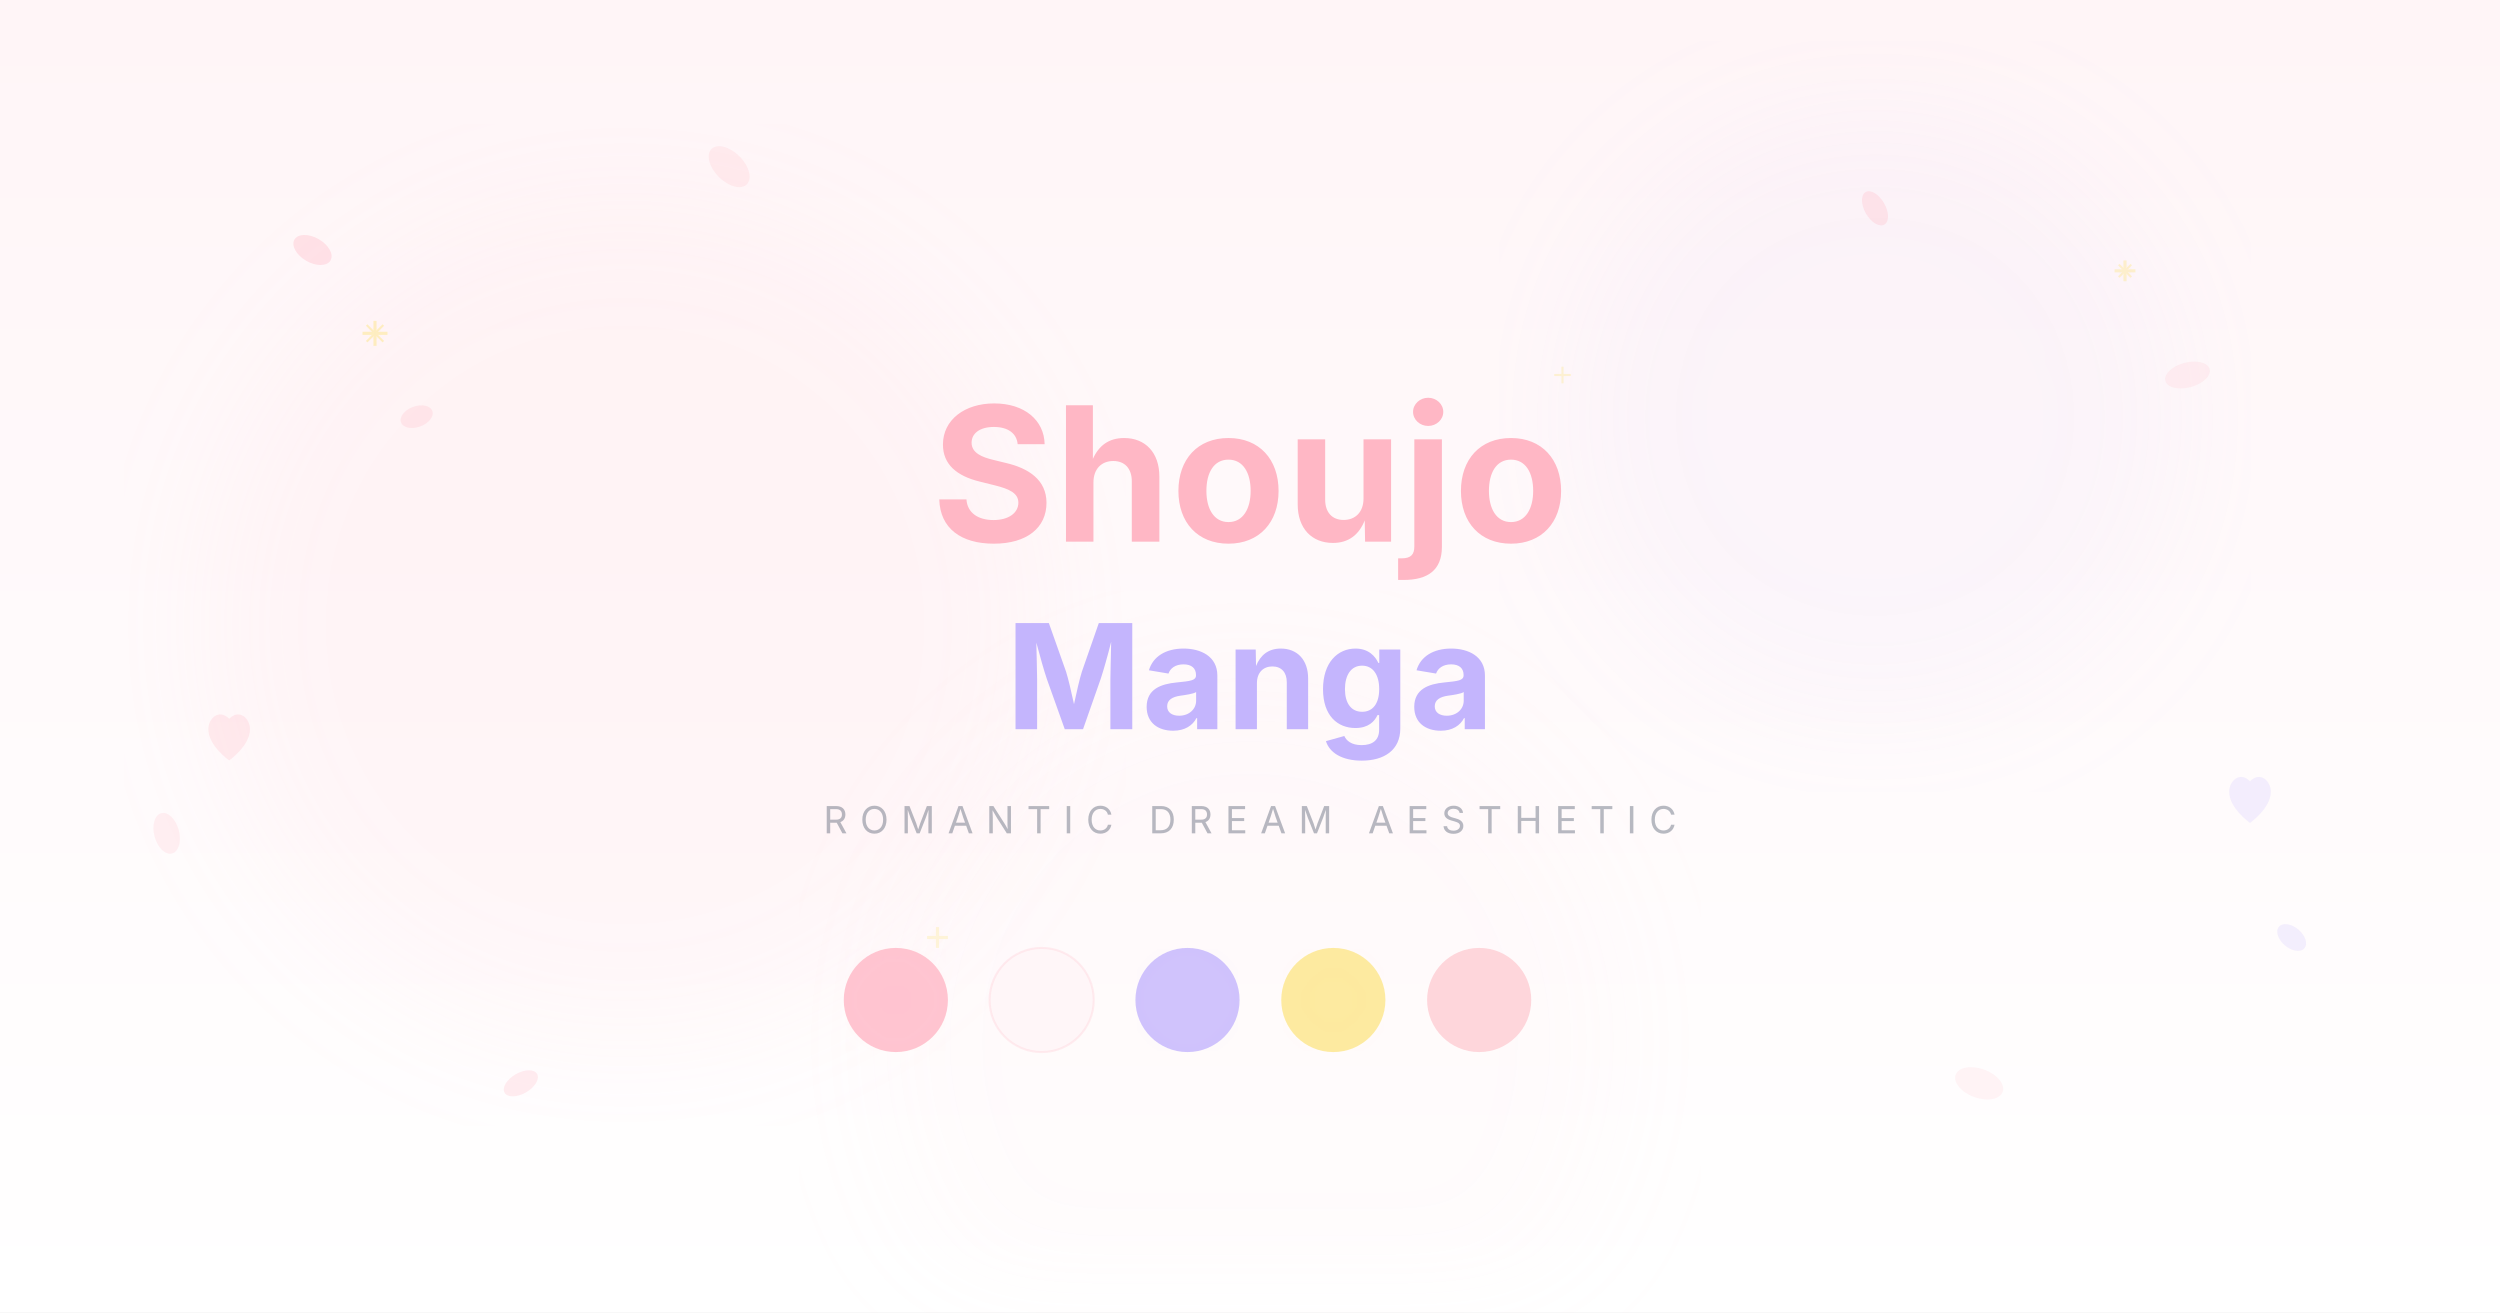
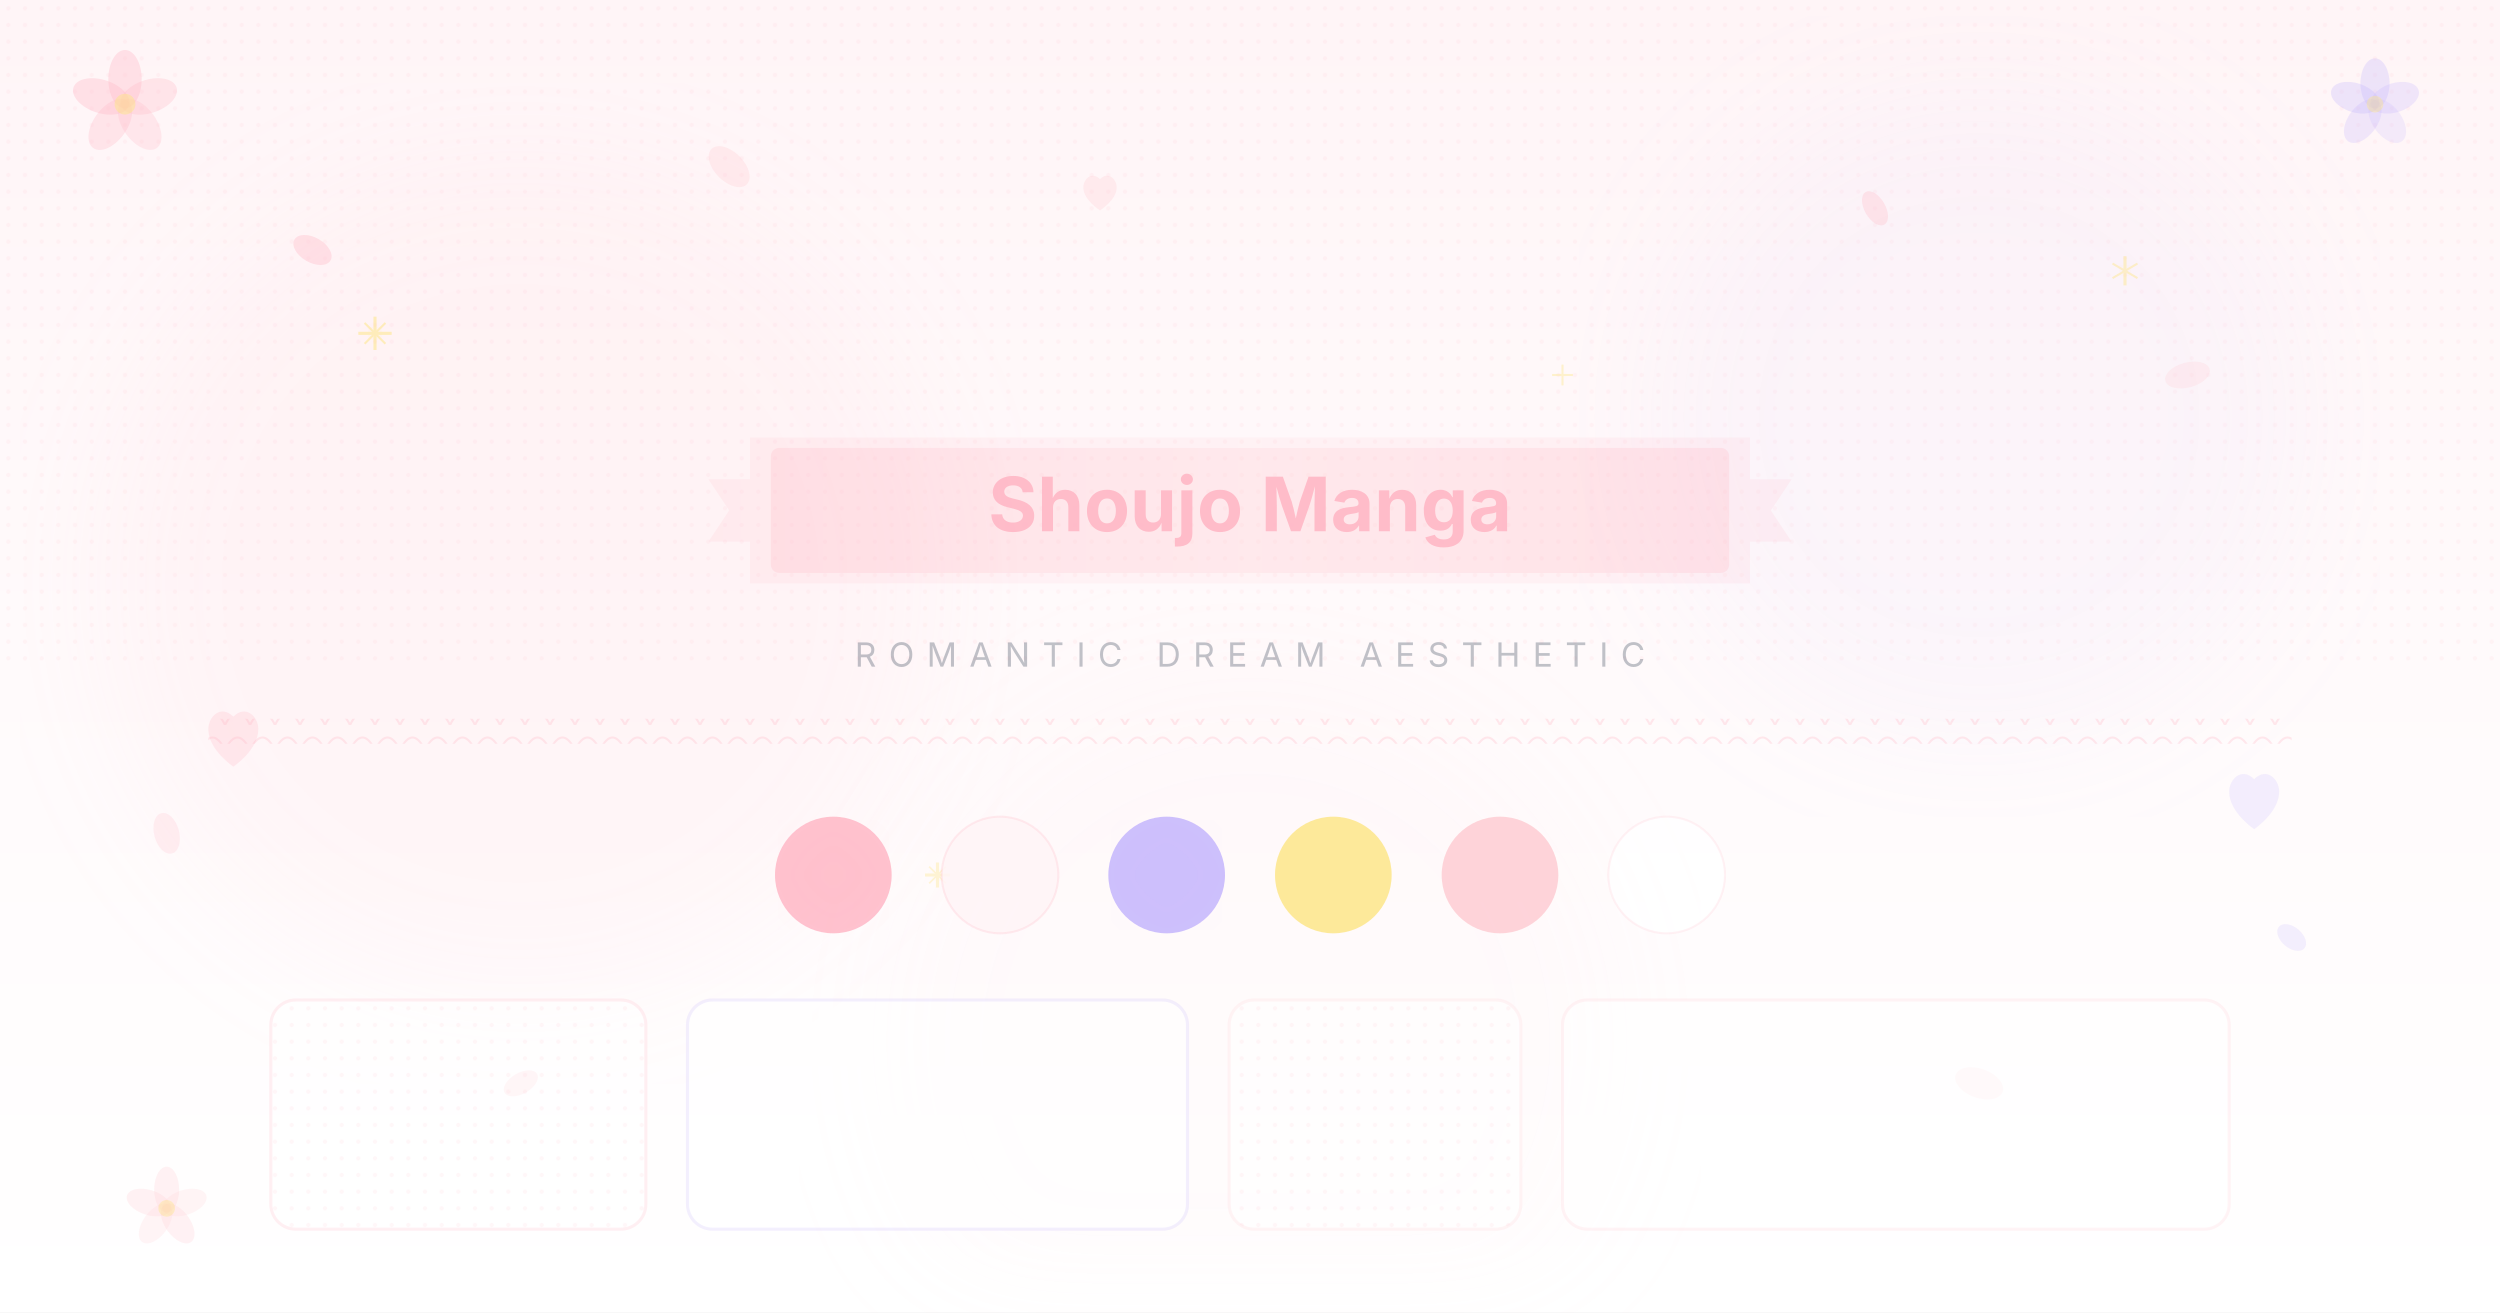
<svg xmlns="http://www.w3.org/2000/svg" width="1200" height="630" viewBox="0 0 1200 630" fill="none">
  <defs>
    <linearGradient id="shoujoBg" x1="0" y1="0" x2="0" y2="1">
      <stop offset="0%" stop-color="#fff5f7" />
      <stop offset="100%" stop-color="#ffffff" />
    </linearGradient>
-     <linearGradient id="shoujoGlow" x1="0" y1="0" x2="1" y2="1">
-       <stop offset="0%" stop-color="#ffb7c5" stop-opacity="0.2" />
-       <stop offset="100%" stop-color="#c4b5fd" stop-opacity="0.1" />
+     <linearGradient id="shoujoRibbon" x1="0" y1="0" x2="1" y2="0">
+       <stop offset="0%" stop-color="#ffb7c5" />
+       <stop offset="50%" stop-color="#fecdd3" />
+       <stop offset="100%" stop-color="#ffb7c5" />
    </linearGradient>
    <filter id="shoujoBlur">
      <feGaussianBlur stdDeviation="30" />
    </filter>
-     <filter id="shoujoGlowFilter">
+     <filter id="shoujoGlow">
      <feGaussianBlur stdDeviation="3" />
    </filter>
+     <pattern id="shoujoScreentone" x="0" y="0" width="8" height="8" patternUnits="userSpaceOnUse">
+       <circle cx="4" cy="4" r="1" fill="#ffb7c5" opacity="0.12" />
+     </pattern>
+     <pattern id="shoujoLace" x="0" y="0" width="24" height="12" patternUnits="userSpaceOnUse">
+       <path d="M0 12 Q6 0 12 12 Q18 0 24 12" stroke="#ffb7c5" stroke-width="1" fill="none" opacity="0.3" />
+     </pattern>
  </defs>
  <rect width="1200" height="630" fill="url(#shoujoBg)" />
-   <circle cx="300" cy="300" r="200" fill="#ffb7c5" opacity="0.08" filter="url(#shoujoBlur)" />
-   <circle cx="900" cy="200" r="150" fill="#c4b5fd" opacity="0.06" filter="url(#shoujoBlur)" />
+   <rect x="0" y="0" width="1200" height="320" fill="url(#shoujoScreentone)" />
+   <circle cx="250" cy="280" r="200" fill="#ffb7c5" opacity="0.08" filter="url(#shoujoBlur)" />
+   <circle cx="950" cy="200" r="160" fill="#c4b5fd" opacity="0.06" filter="url(#shoujoBlur)" />
  <circle cx="600" cy="500" r="180" fill="#fecdd3" opacity="0.05" filter="url(#shoujoBlur)" />
+   <g transform="translate(60, 50)">
+     <ellipse cx="0" cy="-12" rx="8" ry="14" fill="#ffb7c5" opacity="0.35" transform="rotate(0 0 0)" />
+     <ellipse cx="0" cy="-12" rx="8" ry="14" fill="#ffb7c5" opacity="0.30" transform="rotate(72 0 0)" />
+     <ellipse cx="0" cy="-12" rx="8" ry="14" fill="#ffb7c5" opacity="0.25" transform="rotate(144 0 0)" />
+     <ellipse cx="0" cy="-12" rx="8" ry="14" fill="#ffb7c5" opacity="0.30" transform="rotate(216 0 0)" />
+     <ellipse cx="0" cy="-12" rx="8" ry="14" fill="#ffb7c5" opacity="0.35" transform="rotate(288 0 0)" />
+     <circle cx="0" cy="0" r="5" fill="#fde68a" opacity="0.5" />
+   </g>
+   <g transform="translate(1140, 50)">
+     <ellipse cx="0" cy="-10" rx="7" ry="12" fill="#c4b5fd" opacity="0.30" transform="rotate(0 0 0)" />
+     <ellipse cx="0" cy="-10" rx="7" ry="12" fill="#c4b5fd" opacity="0.25" transform="rotate(72 0 0)" />
+     <ellipse cx="0" cy="-10" rx="7" ry="12" fill="#c4b5fd" opacity="0.20" transform="rotate(144 0 0)" />
+     <ellipse cx="0" cy="-10" rx="7" ry="12" fill="#c4b5fd" opacity="0.25" transform="rotate(216 0 0)" />
+     <ellipse cx="0" cy="-10" rx="7" ry="12" fill="#c4b5fd" opacity="0.30" transform="rotate(288 0 0)" />
+     <circle cx="0" cy="0" r="4" fill="#fde68a" opacity="0.4" />
+   </g>
+   <g transform="translate(80, 580)">
+     <ellipse cx="0" cy="-9" rx="6" ry="11" fill="#fecdd3" opacity="0.25" transform="rotate(0 0 0)" />
+     <ellipse cx="0" cy="-9" rx="6" ry="11" fill="#fecdd3" opacity="0.20" transform="rotate(72 0 0)" />
+     <ellipse cx="0" cy="-9" rx="6" ry="11" fill="#fecdd3" opacity="0.25" transform="rotate(144 0 0)" />
+     <ellipse cx="0" cy="-9" rx="6" ry="11" fill="#fecdd3" opacity="0.20" transform="rotate(216 0 0)" />
+     <ellipse cx="0" cy="-9" rx="6" ry="11" fill="#fecdd3" opacity="0.25" transform="rotate(288 0 0)" />
+     <circle cx="0" cy="0" r="4" fill="#fde68a" opacity="0.4" />
+   </g>
  <ellipse cx="150" cy="120" rx="10" ry="6" fill="#ffb7c5" opacity="0.35" transform="rotate(30 150 120)" />
-   <ellipse cx="200" cy="200" rx="8" ry="5" fill="#ffb7c5" opacity="0.25" transform="rotate(-20 200 200)" />
  <ellipse cx="350" cy="80" rx="12" ry="7" fill="#fecdd3" opacity="0.3" transform="rotate(45 350 80)" />
  <ellipse cx="900" cy="100" rx="9" ry="5" fill="#ffb7c5" opacity="0.3" transform="rotate(60 900 100)" />
  <ellipse cx="1050" cy="180" rx="11" ry="6" fill="#fecdd3" opacity="0.25" transform="rotate(-15 1050 180)" />
  <ellipse cx="80" cy="400" rx="10" ry="6" fill="#ffb7c5" opacity="0.2" transform="rotate(75 80 400)" />
  <ellipse cx="1100" cy="450" rx="8" ry="5" fill="#c4b5fd" opacity="0.2" transform="rotate(40 1100 450)" />
  <ellipse cx="250" cy="520" rx="9" ry="5" fill="#ffb7c5" opacity="0.25" transform="rotate(-30 250 520)" />
  <ellipse cx="950" cy="520" rx="12" ry="7" fill="#fecdd3" opacity="0.2" transform="rotate(20 950 520)" />
-   <g transform="translate(180, 160)" opacity="0.5">
+   <g transform="translate(180, 160)" opacity="0.55">
+     <line x1="0" y1="-8" x2="0" y2="8" stroke="#fde68a" stroke-width="1.5" />
+     <line x1="-8" y1="0" x2="8" y2="0" stroke="#fde68a" stroke-width="1.5" />
+     <line x1="-5" y1="-5" x2="5" y2="5" stroke="#fde68a" stroke-width="1" />
+     <line x1="5" y1="-5" x2="-5" y2="5" stroke="#fde68a" stroke-width="1" />
+     <circle cx="0" cy="0" r="2.5" fill="#fde68a" filter="url(#shoujoGlow)" />
+   </g>
+   <g transform="translate(1020, 130)" opacity="0.45">
+     <line x1="0" y1="-7" x2="0" y2="7" stroke="#fde68a" stroke-width="1.5" />
+     <line x1="-6" y1="-3.5" x2="6" y2="3.5" stroke="#fde68a" stroke-width="1" />
+     <line x1="6" y1="-3.5" x2="-6" y2="3.5" stroke="#fde68a" stroke-width="1" />
+     <circle cx="0" cy="0" r="2" fill="#fde68a" filter="url(#shoujoGlow)" />
+   </g>
+   <g transform="translate(750, 180)" opacity="0.4">
+     <line x1="0" y1="-5" x2="0" y2="5" stroke="#fde68a" stroke-width="1" />
+     <line x1="-5" y1="0" x2="5" y2="0" stroke="#fde68a" stroke-width="1" />
+     <circle cx="0" cy="0" r="1.5" fill="#fde68a" filter="url(#shoujoGlow)" />
+   </g>
+   <g transform="translate(450, 420)" opacity="0.35">
    <line x1="0" y1="-6" x2="0" y2="6" stroke="#fde68a" stroke-width="1.5" />
    <line x1="-6" y1="0" x2="6" y2="0" stroke="#fde68a" stroke-width="1.5" />
-     <line x1="-4" y1="-4" x2="4" y2="4" stroke="#fde68a" stroke-width="1" />
-     <line x1="4" y1="-4" x2="-4" y2="4" stroke="#fde68a" stroke-width="1" />
-     <circle cx="0" cy="0" r="2" fill="#fde68a" filter="url(#shoujoGlowFilter)" />
+     <line x1="-4" y1="-4" x2="4" y2="4" stroke="#fde68a" stroke-width="0.8" />
+     <line x1="4" y1="-4" x2="-4" y2="4" stroke="#fde68a" stroke-width="0.8" />
+     <circle cx="0" cy="0" r="2" fill="#fde68a" filter="url(#shoujoGlow)" />
  </g>
-   <g transform="translate(1020, 130)" opacity="0.4">
-     <line x1="0" y1="-5" x2="0" y2="5" stroke="#fde68a" stroke-width="1.5" />
-     <line x1="-5" y1="0" x2="5" y2="0" stroke="#fde68a" stroke-width="1.5" />
-     <line x1="-3" y1="-3" x2="3" y2="3" stroke="#fde68a" stroke-width="1" />
-     <line x1="3" y1="-3" x2="-3" y2="3" stroke="#fde68a" stroke-width="1" />
-     <circle cx="0" cy="0" r="2" fill="#fde68a" filter="url(#shoujoGlowFilter)" />
-   </g>
-   <g transform="translate(750, 180)" opacity="0.35">
-     <line x1="0" y1="-4" x2="0" y2="4" stroke="#fde68a" stroke-width="1" />
-     <line x1="-4" y1="0" x2="4" y2="0" stroke="#fde68a" stroke-width="1" />
-     <circle cx="0" cy="0" r="1.5" fill="#fde68a" filter="url(#shoujoGlowFilter)" />
-   </g>
-   <g transform="translate(450, 450)" opacity="0.3">
-     <line x1="0" y1="-5" x2="0" y2="5" stroke="#fde68a" stroke-width="1.5" />
-     <line x1="-5" y1="0" x2="5" y2="0" stroke="#fde68a" stroke-width="1.5" />
-     <circle cx="0" cy="0" r="2" fill="#fde68a" filter="url(#shoujoGlowFilter)" />
-   </g>
-   <path d="M100 350 C100 345, 105 340, 110 345 C115 340, 120 345, 120 350 C120 358, 110 365, 110 365 C110 365, 100 358, 100 350Z" fill="#ffb7c5" opacity="0.25" />
-   <path d="M1070 380 C1070 375, 1075 370, 1080 375 C1085 370, 1090 375, 1090 380 C1090 388, 1080 395, 1080 395 C1080 395, 1070 388, 1070 380Z" fill="#c4b5fd" opacity="0.2" />
-   <text x="600" y="260" font-family="system-ui, -apple-system, 'Segoe UI', sans-serif" font-size="90" font-weight="700" fill="#ffb7c5" text-anchor="middle">Shoujo</text>
-   <text x="600" y="350" font-family="system-ui, -apple-system, 'Segoe UI', sans-serif" font-size="70" font-weight="700" fill="#c4b5fd" text-anchor="middle">Manga</text>
-   <text x="600" y="400" font-family="system-ui, -apple-system, sans-serif" font-size="18" fill="#4a5568" text-anchor="middle" opacity="0.4" letter-spacing="6">ROMANTIC DREAM AESTHETIC</text>
-   <circle cx="430" cy="480" r="25" fill="#ffb7c5" opacity="0.8" />
-   <circle cx="500" cy="480" r="25" fill="#fff5f7" opacity="0.8" stroke="#ffb7c5" stroke-width="1" stroke-opacity="0.3" />
-   <circle cx="570" cy="480" r="25" fill="#c4b5fd" opacity="0.8" />
-   <circle cx="640" cy="480" r="25" fill="#fde68a" opacity="0.8" />
-   <circle cx="710" cy="480" r="25" fill="#fecdd3" opacity="0.8" />
-   <circle cx="430" cy="480" r="20" fill="#ffb7c5" opacity="0.15" filter="url(#shoujoBlur)" />
-   <circle cx="570" cy="480" r="20" fill="#c4b5fd" opacity="0.1" filter="url(#shoujoBlur)" />
-   <circle cx="640" cy="480" r="20" fill="#fde68a" opacity="0.1" filter="url(#shoujoBlur)" />
+   <path d="M100 350 C100 344, 106 338, 112 344 C118 338, 124 344, 124 350 C124 360, 112 368, 112 368 C112 368, 100 360, 100 350Z" fill="#ffb7c5" opacity="0.25" />
+   <path d="M1070 380 C1070 374, 1076 368, 1082 374 C1088 368, 1094 374, 1094 380 C1094 390, 1082 398, 1082 398 C1082 398, 1070 390, 1070 380Z" fill="#c4b5fd" opacity="0.2" />
+   <path d="M520 90 C520 86, 524 82, 528 86 C532 82, 536 86, 536 90 C536 96, 528 101, 528 101 C528 101, 520 96, 520 90Z" fill="#fecdd3" opacity="0.3" />
+   <path d="M340 230 L360 230 L360 210 L840 210 L840 230 L860 230 L850 245 L860 260 L840 260 L840 280 L360 280 L360 260 L340 260 L350 245Z" fill="url(#shoujoRibbon)" opacity="0.15" />
+   <rect x="370" y="215" width="460" height="60" rx="4" fill="url(#shoujoRibbon)" opacity="0.25" />
+   <text x="600" y="255" font-family="system-ui, -apple-system, 'Segoe UI', sans-serif" font-size="36" font-weight="700" fill="#ffb7c5" text-anchor="middle" opacity="0.9">Shoujo Manga</text>
+   <text x="600" y="320" font-family="system-ui, -apple-system, sans-serif" font-size="16" fill="#4a5568" text-anchor="middle" opacity="0.35" letter-spacing="6">ROMANTIC DREAM AESTHETIC</text>
+   <rect x="100" y="345" width="1000" height="12" fill="url(#shoujoLace)" />
+   <circle cx="400" cy="420" r="28" fill="#ffb7c5" opacity="0.85" />
+   <circle cx="480" cy="420" r="28" fill="#fff5f7" opacity="0.85" stroke="#ffb7c5" stroke-width="1" stroke-opacity="0.3" />
+   <circle cx="560" cy="420" r="28" fill="#c4b5fd" opacity="0.85" />
+   <circle cx="640" cy="420" r="28" fill="#fde68a" opacity="0.85" />
+   <circle cx="720" cy="420" r="28" fill="#fecdd3" opacity="0.85" />
+   <circle cx="800" cy="420" r="28" fill="white" opacity="0.85" stroke="#ffb7c5" stroke-width="1" stroke-opacity="0.2" />
+   <circle cx="400" cy="420" r="22" fill="#ffb7c5" opacity="0.15" filter="url(#shoujoBlur)" />
+   <circle cx="560" cy="420" r="22" fill="#c4b5fd" opacity="0.1" filter="url(#shoujoBlur)" />
+   <rect x="130" y="480" width="180" height="110" rx="12" stroke="#ffb7c5" stroke-width="1.5" stroke-opacity="0.2" fill="white" fill-opacity="0.5" />
+   <rect x="330" y="480" width="240" height="110" rx="12" stroke="#c4b5fd" stroke-width="1.5" stroke-opacity="0.2" fill="white" fill-opacity="0.5" />
+   <rect x="590" y="480" width="140" height="110" rx="12" stroke="#fecdd3" stroke-width="1.5" stroke-opacity="0.2" fill="white" fill-opacity="0.5" />
+   <rect x="750" y="480" width="320" height="110" rx="12" stroke="#ffb7c5" stroke-width="1.5" stroke-opacity="0.15" fill="white" fill-opacity="0.5" />
+   <rect x="130" y="480" width="180" height="110" rx="12" fill="url(#shoujoScreentone)" />
+   <rect x="590" y="480" width="140" height="110" rx="12" fill="url(#shoujoScreentone)" />
</svg>
